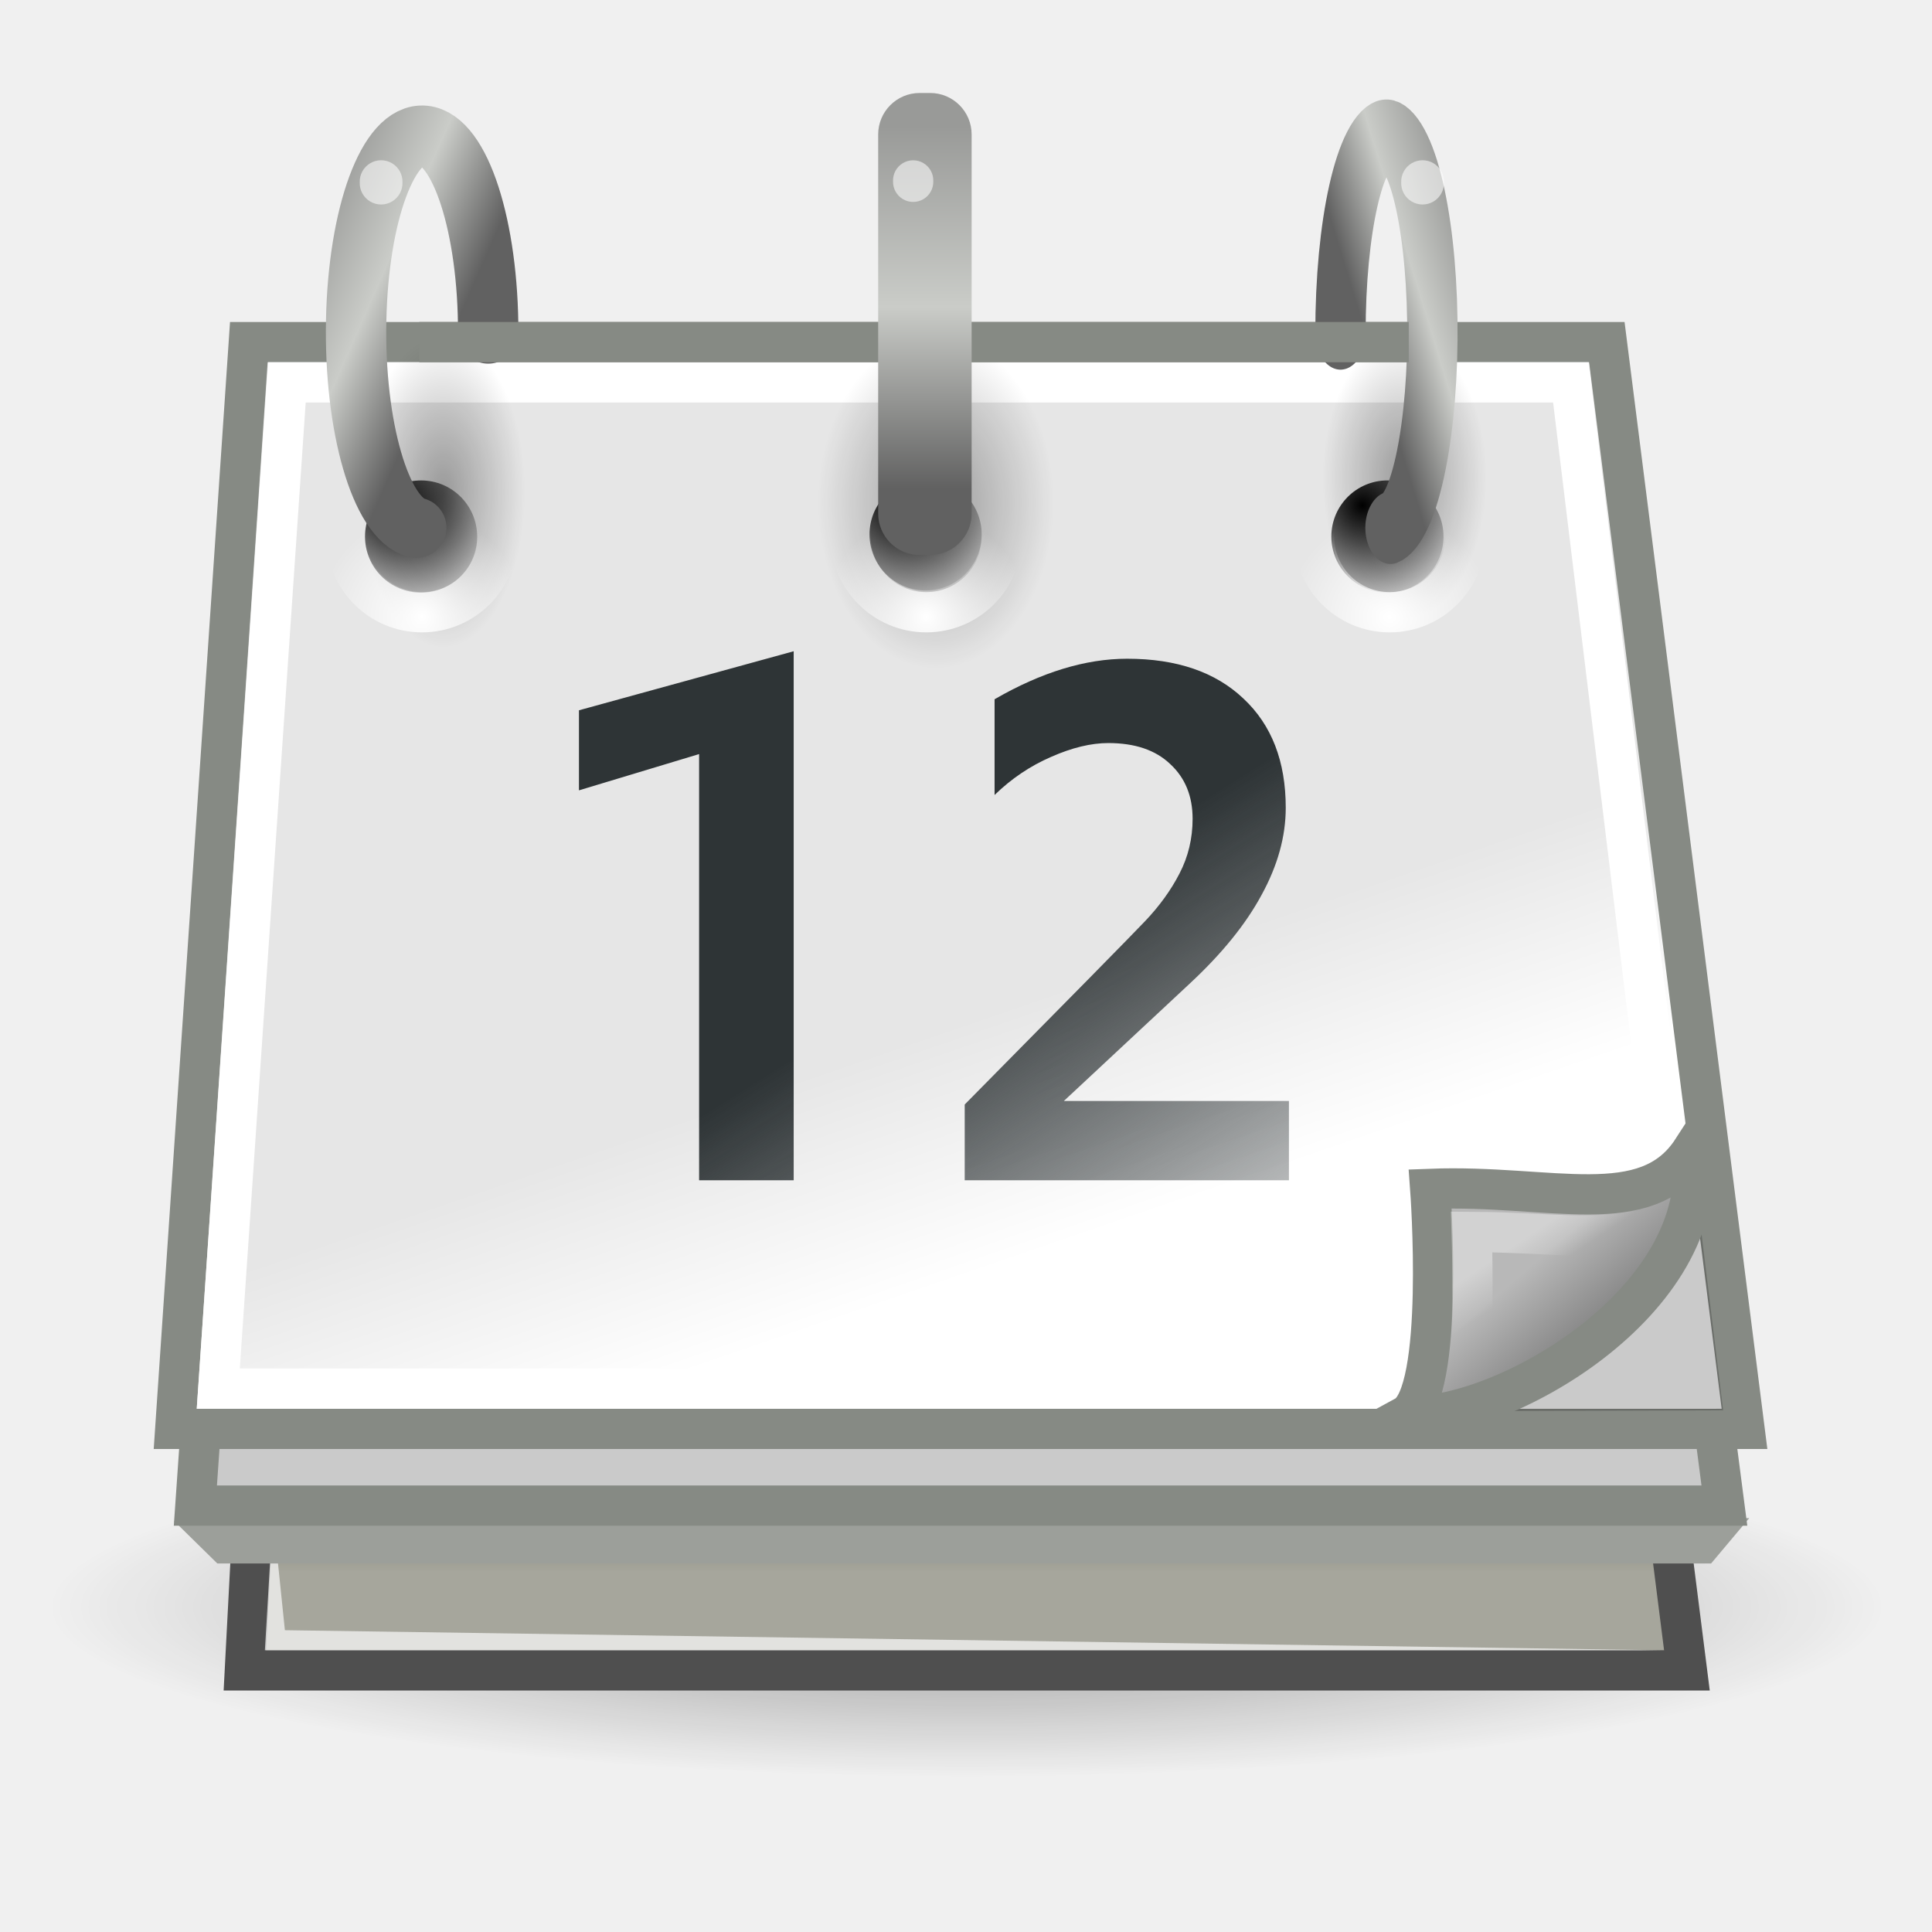
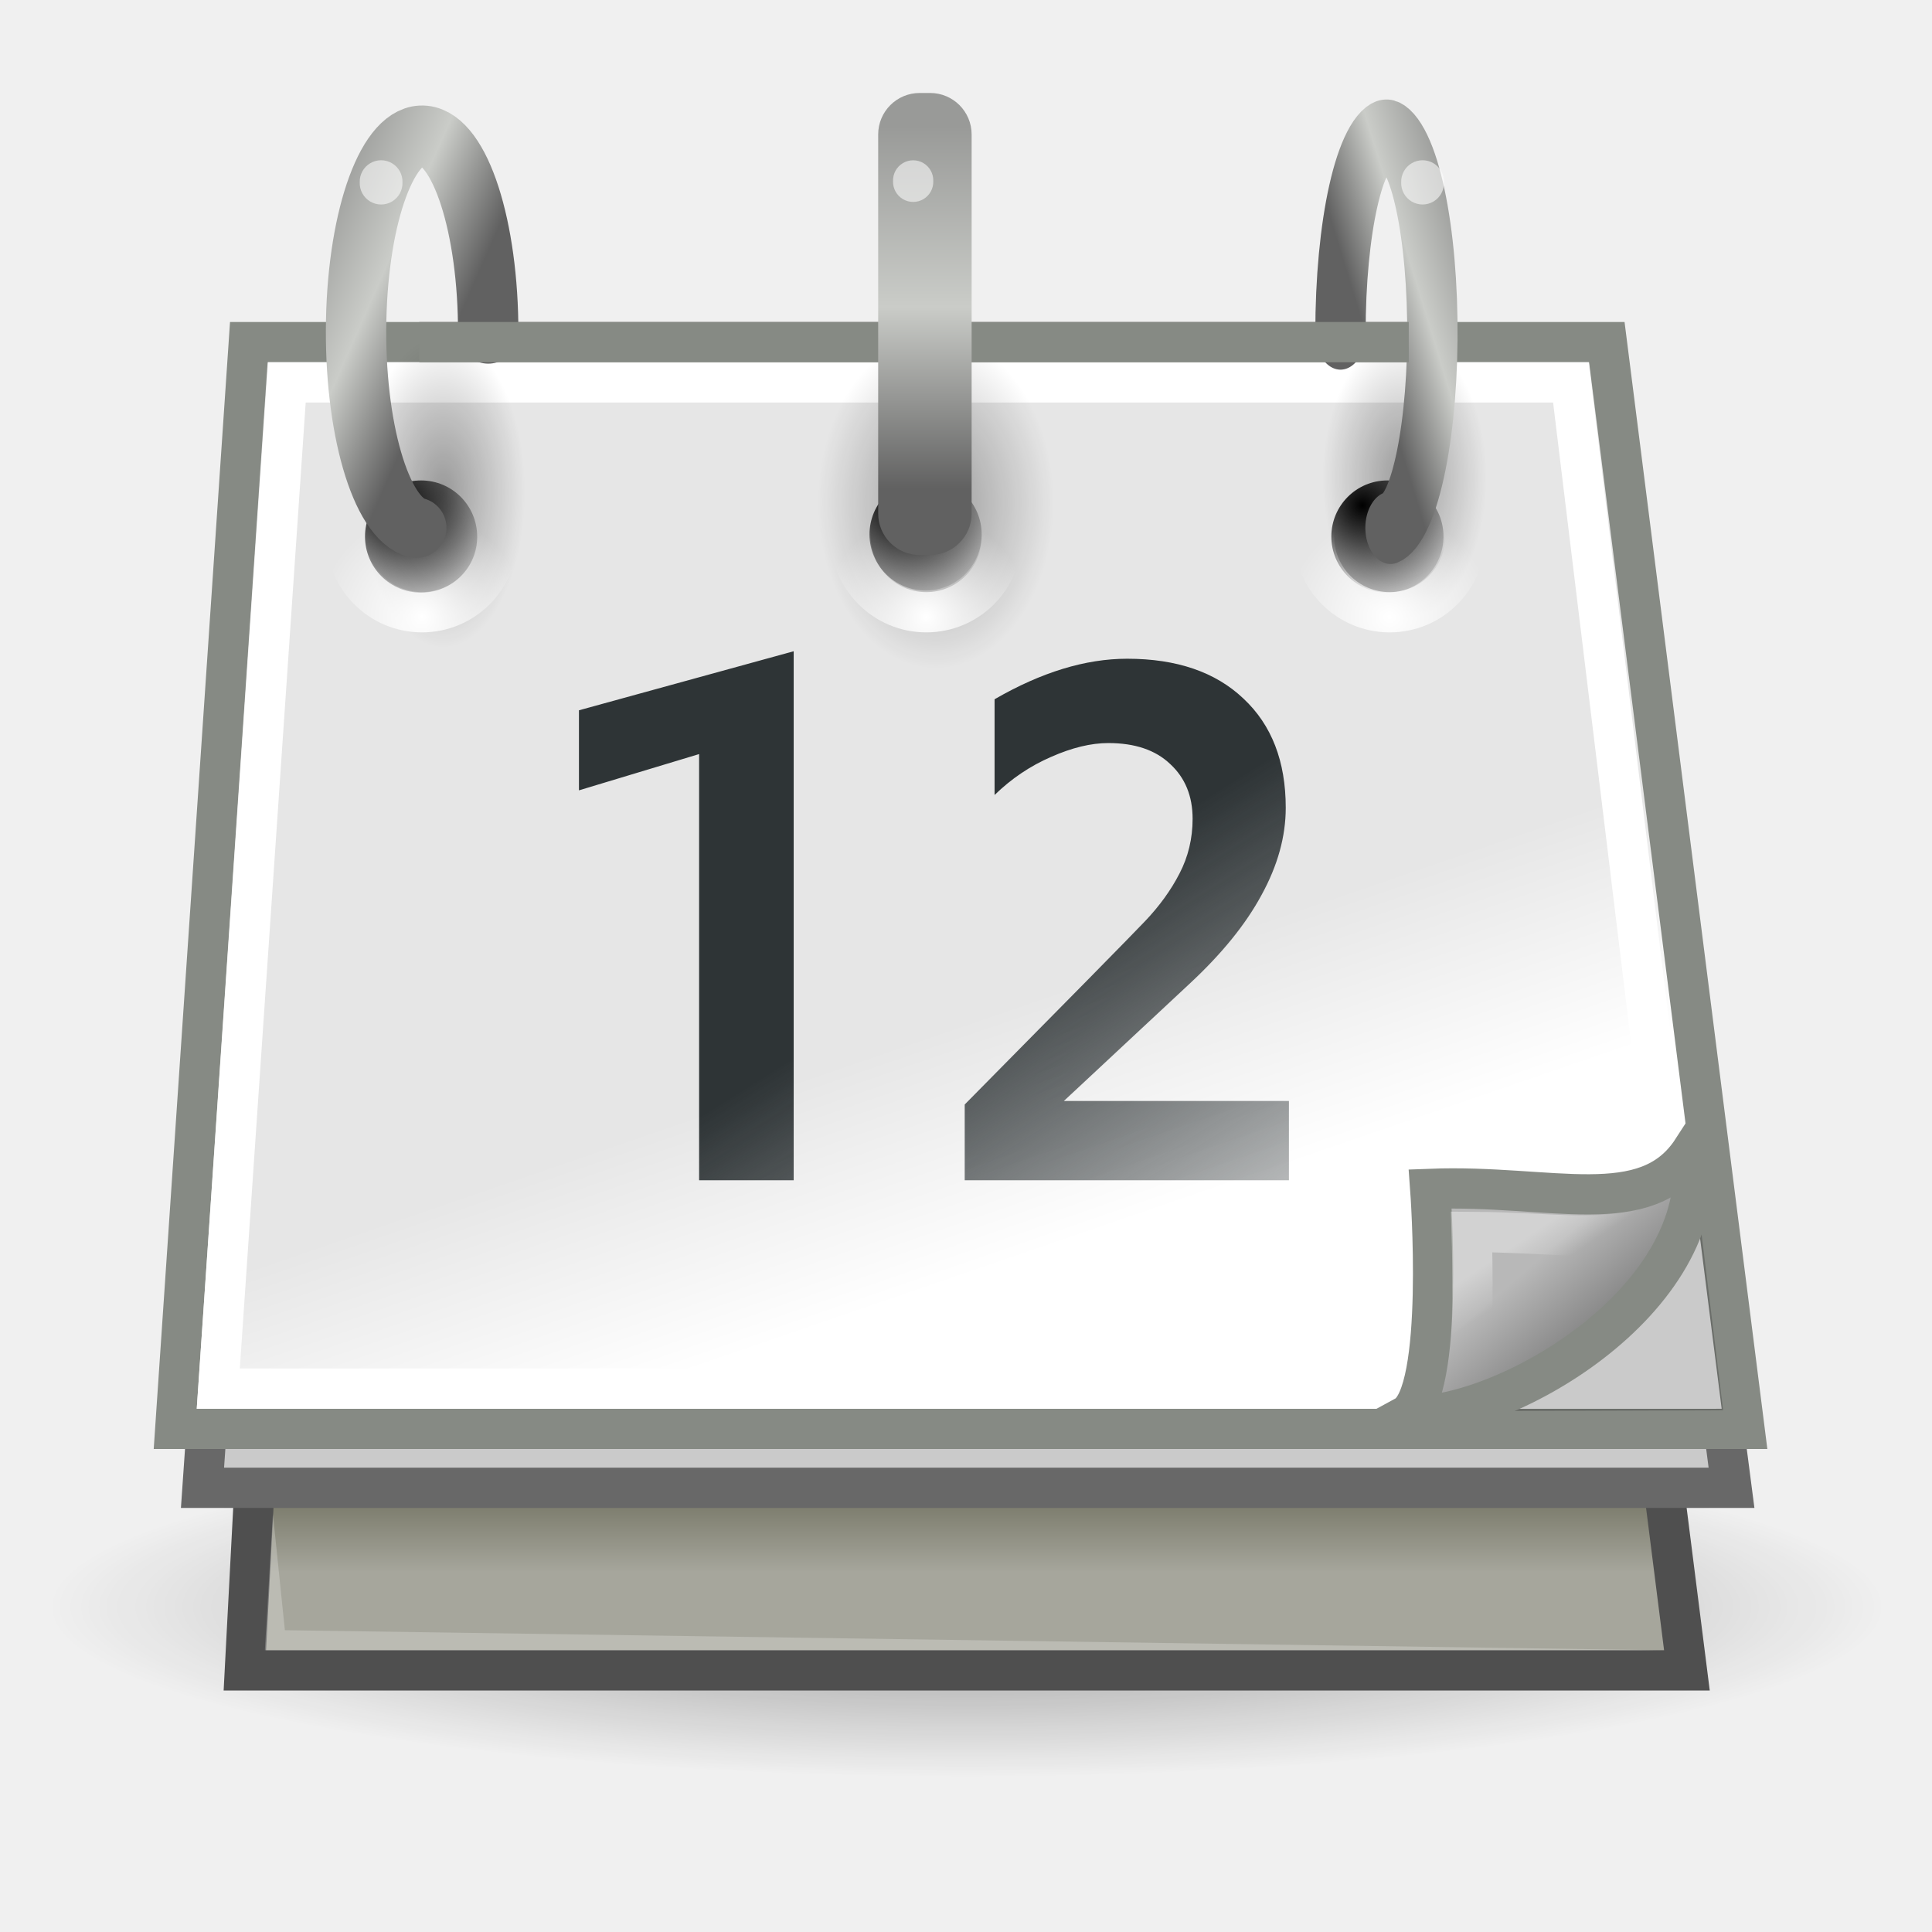
<svg xmlns="http://www.w3.org/2000/svg" xmlns:xlink="http://www.w3.org/1999/xlink" width="48px" height="48px" id="svg11300">
  <defs id="defs3">
    <linearGradient id="linearGradient6105">
      <stop style="stop-color:#ffffff;stop-opacity:1;" offset="0" id="stop6107" />
      <stop style="stop-color:#ffffff;stop-opacity:0;" offset="1" id="stop6109" />
    </linearGradient>
    <linearGradient id="linearGradient6087">
      <stop style="stop-color:#2e3436;stop-opacity:1;" offset="0" id="stop6089" />
      <stop style="stop-color:#2e3436;stop-opacity:0;" offset="1" id="stop6091" />
    </linearGradient>
    <linearGradient id="linearGradient2224">
      <stop style="stop-color:#7c7c7c;stop-opacity:1;" offset="0" id="stop2226" />
      <stop style="stop-color:#b8b8b8;stop-opacity:1;" offset="1" id="stop2228" />
    </linearGradient>
    <linearGradient xlink:href="#linearGradient2224" id="linearGradient6055" gradientUnits="userSpaceOnUse" gradientTransform="matrix(0.734574,0,0,0.73094,13.14657,3.97815)" x1="35.997" y1="40.458" x2="33.665" y2="37.771" />
    <linearGradient id="linearGradient2251">
      <stop style="stop-color:#ffffff;stop-opacity:1;" offset="0" id="stop2253" />
      <stop style="stop-color:#ffffff;stop-opacity:0;" offset="1" id="stop2255" />
    </linearGradient>
    <linearGradient xlink:href="#linearGradient2251" id="linearGradient6052" gradientUnits="userSpaceOnUse" gradientTransform="matrix(0.734574,0,0,0.73094,13.35394,3.76021)" x1="33.396" y1="36.921" x2="34.17" y2="38.07" />
    <linearGradient id="linearGradient4776">
      <stop style="stop-color:#000000;stop-opacity:1;" offset="0" id="stop4778" />
      <stop style="stop-color:#000000;stop-opacity:0;" offset="1" id="stop4780" />
    </linearGradient>
    <linearGradient id="linearGradient4754">
      <stop id="stop4756" offset="0" style="stop-color:#d3d7cf;stop-opacity:1" />
      <stop id="stop4758" offset="1" style="stop-color:#888a85;stop-opacity:0" />
    </linearGradient>
    <linearGradient id="linearGradient4748">
      <stop style="stop-color:#999a98;stop-opacity:1;" offset="0" id="stop4750" />
      <stop id="stop4760" offset="0.5" style="stop-color:#caccc8;stop-opacity:1;" />
      <stop style="stop-color:#616161;stop-opacity:1;" offset="1" id="stop4752" />
    </linearGradient>
    <linearGradient id="linearGradient4693">
      <stop style="stop-color:#000000;stop-opacity:1;" offset="0" id="stop4695" />
      <stop style="stop-color:#000000;stop-opacity:0;" offset="1" id="stop4697" />
    </linearGradient>
    <linearGradient id="linearGradient4573">
      <stop style="stop-color:#000000;stop-opacity:1;" offset="0" id="stop4575" />
      <stop style="stop-color:#000000;stop-opacity:0;" offset="1" id="stop4577" />
    </linearGradient>
    <linearGradient id="linearGradient4565">
      <stop id="stop4567" offset="0" style="stop-color:#7f7f70;stop-opacity:1;" />
      <stop id="stop4569" offset="1" style="stop-color:#a6a69c;stop-opacity:1;" />
    </linearGradient>
    <linearGradient id="linearGradient4537">
      <stop id="stop6075" offset="0" style="stop-color:#ffffff;stop-opacity:1;" />
      <stop id="stop6073" offset="1" style="stop-color:#e6e6e6;stop-opacity:1;" />
    </linearGradient>
    <linearGradient id="linearGradient11520">
      <stop id="stop11522" offset="0" style="stop-color:#ffffff;stop-opacity:1;" />
      <stop id="stop11524" offset="1" style="stop-color:#dcdcdc;stop-opacity:1;" />
    </linearGradient>
    <linearGradient id="linearGradient11508">
      <stop id="stop11510" offset="0" style="stop-color:#000000;stop-opacity:1;" />
      <stop id="stop11512" offset="1" style="stop-color:#000000;stop-opacity:0;" />
    </linearGradient>
    <linearGradient id="linearGradient11494">
      <stop id="stop11496" offset="0" style="stop-color:#ef2929;stop-opacity:1;" />
      <stop id="stop11498" offset="1" style="stop-color:#ef2929;stop-opacity:0;" />
    </linearGradient>
    <linearGradient id="linearGradient11415">
      <stop id="stop11417" offset="0" style="stop-color:#204a87;stop-opacity:0;" />
      <stop style="stop-color:#204a87;stop-opacity:1;" offset="0.5" id="stop11423" />
      <stop id="stop11419" offset="1" style="stop-color:#204a87;stop-opacity:0;" />
    </linearGradient>
    <linearGradient id="linearGradient11399">
      <stop id="stop11401" offset="0" style="stop-color:#000000;stop-opacity:1;" />
      <stop id="stop11403" offset="1" style="stop-color:#000000;stop-opacity:0;" />
    </linearGradient>
    <linearGradient gradientTransform="translate(-60.28571,-0.285714)" y2="34.462" x2="43.616" y1="3.774" x1="15.828" gradientUnits="userSpaceOnUse" id="linearGradient11425" xlink:href="#linearGradient11415" />
    <linearGradient gradientTransform="translate(-60.57143,0)" y2="39.034" x2="35.68" y1="9.346" x1="9.696" gradientUnits="userSpaceOnUse" id="linearGradient11427" xlink:href="#linearGradient11415" />
    <linearGradient y2="33.462" x2="26.759" y1="19.774" x1="13.267" gradientTransform="translate(-60.85714,0.428571)" gradientUnits="userSpaceOnUse" id="linearGradient11439" xlink:href="#linearGradient11415" />
    <radialGradient r="8.5" fy="39.143" fx="12.071" cy="39.143" cx="12.071" gradientTransform="matrix(1,0,0,0.487395,0,20.06483)" gradientUnits="userSpaceOnUse" id="radialGradient11441" xlink:href="#linearGradient11399" />
    <radialGradient gradientTransform="matrix(1.243453,2.106784e-16,-2.106784e-16,1.243453,-6.713754,-3.742847)" gradientUnits="userSpaceOnUse" r="3.834" fy="15.048" fx="27.577" cy="15.048" cx="27.577" id="radialGradient11500" xlink:href="#linearGradient11494" />
    <radialGradient r="3.834" fy="16.049" fx="27.577" cy="16.049" cx="27.577" gradientTransform="matrix(1.243453,2.106784e-16,-2.106784e-16,1.243453,-6.713754,-3.742847)" gradientUnits="userSpaceOnUse" id="radialGradient11504" xlink:href="#linearGradient11494" />
    <radialGradient gradientUnits="userSpaceOnUse" gradientTransform="matrix(1,0,0,0.338462,2.166583e-14,29.48178)" r="6.566" fy="44.565" fx="30.204" cy="44.565" cx="30.204" id="radialGradient11514" xlink:href="#linearGradient11508" />
    <radialGradient gradientTransform="matrix(1.995058,-1.651527e-32,0,1.995058,-24.32488,-35.70087)" gradientUnits="userSpaceOnUse" r="20.531" fy="35.878" fx="24.446" cy="35.878" cx="24.446" id="radialGradient11526" xlink:href="#linearGradient11520" />
    <radialGradient r="6.566" fy="44.565" fx="30.204" cy="44.565" cx="30.204" gradientTransform="matrix(1,0,0,0.338462,3.185827e-15,29.48178)" gradientUnits="userSpaceOnUse" id="radialGradient11532" xlink:href="#linearGradient11508" />
    <radialGradient xlink:href="#linearGradient11508" id="radialGradient1348" gradientUnits="userSpaceOnUse" gradientTransform="matrix(1,0,0,0.338462,-1.353344e-14,29.48178)" cx="30.204" cy="44.565" fx="30.204" fy="44.565" r="6.566" />
    <radialGradient xlink:href="#linearGradient11520" id="radialGradient1350" gradientUnits="userSpaceOnUse" gradientTransform="matrix(1.995058,-1.651527e-32,0,1.995058,-24.32488,-35.70087)" cx="24.446" cy="35.878" fx="24.446" fy="35.878" r="20.531" />
    <radialGradient xlink:href="#linearGradient11494" id="radialGradient1352" gradientUnits="userSpaceOnUse" gradientTransform="matrix(1.243453,2.106784e-16,-2.106784e-16,1.243453,-6.713754,-3.742847)" cx="27.577" cy="16.049" fx="27.577" fy="16.049" r="3.834" />
    <radialGradient xlink:href="#linearGradient11494" id="radialGradient1354" gradientUnits="userSpaceOnUse" gradientTransform="matrix(1.243453,2.106784e-16,-2.106784e-16,1.243453,-6.713754,-3.742847)" cx="27.577" cy="15.048" fx="27.577" fy="15.048" r="3.834" />
    <radialGradient xlink:href="#linearGradient11508" id="radialGradient1356" gradientUnits="userSpaceOnUse" gradientTransform="matrix(1,0,0,0.338462,2.220359e-14,29.48178)" cx="30.204" cy="44.565" fx="30.204" fy="44.565" r="6.566" />
    <radialGradient xlink:href="#linearGradient11520" id="radialGradient1366" gradientUnits="userSpaceOnUse" gradientTransform="matrix(2.049266,-1.696401e-32,0,2.049266,-25.65002,-37.31089)" cx="24.446" cy="35.878" fx="24.446" fy="35.878" r="20.531" />
    <linearGradient xlink:href="#linearGradient4537" id="linearGradient4543" x1="37.271" y1="27.273" x2="35.872" y2="22.674" gradientUnits="userSpaceOnUse" gradientTransform="matrix(1.125982,0,0,1.272791,-4.167995,-7.706526)" />
    <linearGradient xlink:href="#linearGradient4565" id="linearGradient4563" x1="23.335" y1="35.174" x2="23.335" y2="36.51" gradientUnits="userSpaceOnUse" gradientTransform="matrix(1.125982,0,0,1.17973,-4.167995,-4.008505)" />
    <radialGradient xlink:href="#linearGradient4573" id="radialGradient4579" cx="24.97" cy="42.211" fx="24.97" fy="42.211" r="20.815" gradientTransform="matrix(1,0,0,0.286624,-1.338775e-15,30.11199)" gradientUnits="userSpaceOnUse" />
    <radialGradient xlink:href="#linearGradient4693" id="radialGradient4699" cx="12.887" cy="16.771" fx="12.887" fy="16.771" r="1.591" gradientUnits="userSpaceOnUse" gradientTransform="matrix(1.944444,4.466041e-15,-4.466041e-15,1.944444,-12.77212,-16.7839)" />
    <radialGradient xlink:href="#linearGradient4693" id="radialGradient4705" gradientUnits="userSpaceOnUse" gradientTransform="matrix(1.944444,4.466041e-15,-4.466041e-15,1.944444,-12.77212,-16.7839)" cx="12.887" cy="16.771" fx="12.887" fy="16.771" r="1.591" />
    <radialGradient xlink:href="#linearGradient4693" id="radialGradient4712" gradientUnits="userSpaceOnUse" gradientTransform="matrix(1.944444,4.466041e-15,-4.466041e-15,1.944444,-12.77212,-16.7839)" cx="12.887" cy="16.771" fx="12.887" fy="16.771" r="1.591" />
    <linearGradient xlink:href="#linearGradient4748" id="linearGradient4744" x1="10.998" y1="11.929" x2="14.54" y2="13.486" gradientUnits="userSpaceOnUse" />
    <linearGradient xlink:href="#linearGradient4754" id="linearGradient4746" x1="24.804" y1="7.36" x2="24.804" y2="13.861" gradientUnits="userSpaceOnUse" />
    <linearGradient xlink:href="#linearGradient4748" id="linearGradient4764" gradientUnits="userSpaceOnUse" x1="10.998" y1="11.929" x2="14.54" y2="13.486" />
    <linearGradient xlink:href="#linearGradient4748" id="linearGradient4772" x1="24.031" y1="7.531" x2="24.031" y2="15.531" gradientUnits="userSpaceOnUse" gradientTransform="matrix(1.125982,0,0,1.126747,-4.079607,-5.365805)" />
    <radialGradient xlink:href="#linearGradient4776" id="radialGradient4782" cx="13.833" cy="17.904" fx="13.833" fy="17.904" r="1.812" gradientTransform="matrix(1,0,0,2.02439,-3.663953e-15,-18.34044)" gradientUnits="userSpaceOnUse" />
    <radialGradient xlink:href="#linearGradient4776" id="radialGradient4786" gradientUnits="userSpaceOnUse" gradientTransform="matrix(1,0,0,2.02439,1.66256e-14,-18.34044)" cx="13.833" cy="17.904" fx="13.833" fy="17.904" r="1.812" />
    <radialGradient xlink:href="#linearGradient4776" id="radialGradient4790" gradientUnits="userSpaceOnUse" gradientTransform="matrix(1,0,0,2.02439,1.463672e-16,-18.34044)" cx="13.833" cy="17.904" fx="13.833" fy="17.904" r="1.812" />
    <linearGradient xlink:href="#linearGradient6087" id="linearGradient6093" x1="23.204" y1="24.078" x2="30.742" y2="36.054" gradientUnits="userSpaceOnUse" />
    <radialGradient xlink:href="#linearGradient6105" id="radialGradient6111" cx="12.993" cy="18.4" fx="12.993" fy="18.4" r="2.162" gradientUnits="userSpaceOnUse" />
    <radialGradient xlink:href="#linearGradient6105" id="radialGradient6115" gradientUnits="userSpaceOnUse" cx="12.993" cy="18.4" fx="12.993" fy="18.4" r="2.162" />
    <radialGradient xlink:href="#linearGradient6105" id="radialGradient6119" gradientUnits="userSpaceOnUse" cx="12.993" cy="18.4" fx="12.993" fy="18.4" r="2.162" />
  </defs>
  <g id="layer1">
    <path style="opacity:0.385;color:#000000;fill:url(#radialGradient4579);fill-opacity:1;fill-rule:evenodd;stroke:none;stroke-width:1;stroke-linecap:butt;stroke-linejoin:miter;marker:none;marker-start:none;marker-mid:none;marker-end:none;stroke-miterlimit:4;stroke-dasharray:none;stroke-dashoffset:0;stroke-opacity:1;visibility:visible;display:block;overflow:visible" id="path4571" d="M 45.785 42.211 A 20.815 5.966 0 1 1  4.154,42.211 A 20.815 5.966 0 1 1  45.785 42.211 z" transform="matrix(1.09791,0,0,0.709433,-3.392995,9.97849)" />
    <path style="opacity:1;color:#000000;fill:url(#linearGradient4563);fill-opacity:1;fill-rule:evenodd;stroke:#4f4f4f;stroke-width:1;stroke-linecap:butt;stroke-linejoin:miter;marker:none;marker-start:none;marker-mid:none;marker-end:none;stroke-miterlimit:4;stroke-dasharray:none;stroke-dashoffset:0;stroke-opacity:1;visibility:visible;display:block;overflow:visible" d="M 7.576,12.994 L 6.083,41.5 L 41.911,41.5 L 38.329,13.203 L 7.576,12.994 z " id="path4535" />
-     <path style="opacity:0.676;color:#000000;fill:#ffffff;fill-opacity:1;fill-rule:evenodd;stroke:none;stroke-width:1.5;stroke-linecap:round;stroke-linejoin:miter;marker:none;marker-start:none;marker-mid:none;marker-end:none;stroke-miterlimit:4;stroke-dasharray:none;stroke-dashoffset:0;stroke-opacity:1;visibility:visible;display:block;overflow:visible" d="M 6.78,37.614 L 6.581,41 L 41.314,41 L 7.078,40.502 L 6.78,37.614 z " id="path6079" />
-     <path style="opacity:1;color:#000000;fill:#cacaca;fill-opacity:1;fill-rule:evenodd;stroke:#9c9f9a;stroke-width:1;stroke-linecap:butt;stroke-linejoin:miter;marker:none;marker-start:none;marker-mid:none;marker-end:none;stroke-miterlimit:4;stroke-dasharray:none;stroke-dashoffset:0;stroke-opacity:1;visibility:visible;display:block;overflow:visible" d="M 5.544,38.285 L 42.384,38.219 L 42.279,38.344 L 5.604,38.344 L 5.544,38.285 z " id="path8620" />
-     <path id="path8616" d="M 6.636,11.719 L 39.509,11.719 L 42.842,37.406 L 4.854,37.406 L 6.636,11.719 z " style="opacity:1;color:#000000;fill:#cacaca;fill-opacity:1;fill-rule:evenodd;stroke:#868a84;stroke-width:1;stroke-linecap:butt;stroke-linejoin:miter;marker:none;marker-start:none;marker-mid:none;marker-end:none;stroke-miterlimit:4;stroke-dasharray:none;stroke-dashoffset:0;stroke-opacity:1;visibility:visible;display:block;overflow:visible" />
+     <path style="opacity:0.231;color:#000000;fill:#ffffff;fill-opacity:1;fill-rule:evenodd;stroke:none;stroke-width:1.5;stroke-linecap:round;stroke-linejoin:miter;marker:none;marker-start:none;marker-mid:none;marker-end:none;stroke-miterlimit:4;stroke-dasharray:none;stroke-dashoffset:0;stroke-opacity:1;visibility:visible;display:block;overflow:visible" d="M 6.78,37.614 L 6.581,41 L 41.314,41 L 7.078,40.502 L 6.78,37.614 z " id="path6079" />
+     <path id="path8616" d="M 6.812,11.277 L 39.686,11.277 L 43.019,36.964 L 5.031,36.964 L 6.812,11.277 z " style="opacity:1;color:#000000;fill:#cacaca;fill-opacity:1;fill-rule:evenodd;stroke:#686868;stroke-width:1;stroke-linecap:butt;stroke-linejoin:miter;marker:none;marker-start:none;marker-mid:none;marker-end:none;stroke-miterlimit:4;stroke-dasharray:none;stroke-dashoffset:0;stroke-opacity:1;visibility:visible;display:block;overflow:visible" />
    <path style="opacity:1;color:#000000;fill:url(#linearGradient4543);fill-opacity:1;fill-rule:evenodd;stroke:#868a84;stroke-width:1;stroke-linecap:butt;stroke-linejoin:miter;marker:none;marker-start:none;marker-mid:none;marker-end:none;stroke-miterlimit:4;stroke-dasharray:none;stroke-dashoffset:0;stroke-opacity:1;visibility:visible;display:block;overflow:visible" d="M 6.182,8.5 L 39.921,8.5 L 43.342,35.5 L 4.354,35.5 L 6.182,8.5 z " id="path3660" />
    <path id="path4545" d="M 7.128,9.5 L 39.029,9.5 L 42.074,34.5 L 5.423,34.5 L 7.128,9.5 z " style="opacity:1;color:#000000;fill:none;fill-opacity:1;fill-rule:evenodd;stroke:#ffffff;stroke-width:1;stroke-linecap:butt;stroke-linejoin:miter;marker:none;marker-start:none;marker-mid:none;marker-end:none;stroke-miterlimit:4;stroke-dasharray:none;stroke-dashoffset:0;stroke-opacity:1;visibility:visible;display:block;overflow:visible" />
    <path style="opacity:0.209;color:#000000;fill:#000000;fill-opacity:1;fill-rule:evenodd;stroke:none;stroke-width:1.5;stroke-linecap:round;stroke-linejoin:miter;marker:none;marker-start:none;marker-mid:none;marker-end:none;stroke-miterlimit:4;stroke-dasharray:none;stroke-dashoffset:0;stroke-opacity:1;visibility:visible;display:block;overflow:visible" d="M 42.811,35.039 L 42.09,29.152 L 35.827,35.062 L 42.811,35.039 z " id="path6077" />
    <path style="opacity:0.335;color:#000000;fill:url(#radialGradient4790);fill-opacity:1;fill-rule:evenodd;stroke:none;stroke-width:1.5;stroke-linecap:round;stroke-linejoin:miter;marker:none;marker-start:none;marker-mid:none;marker-end:none;stroke-miterlimit:4;stroke-dasharray:none;stroke-dashoffset:0;stroke-opacity:1;visibility:visible;display:block;overflow:visible" id="path4788" d="M 15.645 17.904 A 1.812 3.668 0 1 1  12.021,17.904 A 1.812 3.668 0 1 1  15.645 17.904 z" transform="matrix(1.620316,0,0,1.126747,0.837299,-7.689396)" />
    <path transform="matrix(1.125982,0,0,0.958072,19.31959,-5.288202)" d="M 15.645 17.904 A 1.812 3.668 0 1 1  12.021,17.904 A 1.812 3.668 0 1 1  15.645 17.904 z" id="path4784" style="opacity:0.335;color:#000000;fill:url(#radialGradient4786);fill-opacity:1;fill-rule:evenodd;stroke:none;stroke-width:1.5;stroke-linecap:round;stroke-linejoin:miter;marker:none;marker-start:none;marker-mid:none;marker-end:none;stroke-miterlimit:4;stroke-dasharray:none;stroke-dashoffset:0;stroke-opacity:1;visibility:visible;display:block;overflow:visible" />
    <path style="opacity:0.335;color:#000000;fill:url(#radialGradient4782);fill-opacity:1;fill-rule:evenodd;stroke:none;stroke-width:1.5;stroke-linecap:round;stroke-linejoin:miter;marker:none;marker-start:none;marker-mid:none;marker-end:none;stroke-miterlimit:4;stroke-dasharray:none;stroke-dashoffset:0;stroke-opacity:1;visibility:visible;display:block;overflow:visible" id="path4774" d="M 15.645 17.904 A 1.812 3.668 0 1 1  12.021,17.904 A 1.812 3.668 0 1 1  15.645 17.904 z" transform="matrix(1.125982,0,0,1.054458,-4.566089,-6.660313)" />
    <path style="font-size:14px;font-style:normal;font-variant:normal;font-weight:bold;font-stretch:normal;text-align:start;line-height:100%;writing-mode:lr-tb;text-anchor:start;fill:url(#linearGradient6093);fill-opacity:1.0;stroke:none;stroke-width:1px;stroke-linecap:butt;stroke-linejoin:miter;stroke-opacity:1;font-family:Segoe" d="M 19.719,29.324 L 17.369,29.324 L 17.369,18.735 L 14.384,19.636 L 14.384,17.647 L 19.719,16.18 L 19.719,29.324 M 32.023,29.324 L 23.968,29.324 L 23.968,27.441 C 26.6,24.778 28.093,23.26 28.446,22.889 C 28.805,22.512 29.091,22.117 29.303,21.705 C 29.521,21.286 29.63,20.832 29.63,20.343 C 29.63,19.778 29.444,19.324 29.073,18.982 C 28.708,18.634 28.196,18.461 27.536,18.461 C 27.106,18.461 26.632,18.576 26.114,18.805 C 25.596,19.029 25.128,19.345 24.71,19.751 L 24.71,17.373 C 25.87,16.702 26.968,16.366 28.004,16.366 C 29.235,16.366 30.198,16.696 30.893,17.356 C 31.593,18.01 31.944,18.914 31.944,20.069 C 31.944,20.782 31.744,21.504 31.343,22.235 C 30.949,22.966 30.351,23.702 29.55,24.445 L 26.432,27.353 L 32.023,27.353 L 32.023,29.324" id="text4581" />
    <path transform="matrix(1.1813,0,0,1.182048,-4.864643,-6.422489)" d="M 14.584 16.711 A 1.591 1.591 0 1 1  11.402,16.711 A 1.591 1.591 0 1 1  14.584 16.711 z" id="path6095" style="opacity:1;color:#000000;fill:none;fill-opacity:1;fill-rule:evenodd;stroke:url(#radialGradient6111);stroke-width:0.846;stroke-linecap:butt;stroke-linejoin:miter;marker:none;marker-start:none;marker-mid:none;marker-end:none;stroke-miterlimit:4;stroke-dasharray:none;stroke-dashoffset:0;stroke-opacity:1;visibility:visible;display:block;overflow:visible" />
    <path style="opacity:1;color:#000000;fill:url(#radialGradient4699);fill-opacity:1;fill-rule:evenodd;stroke:none;stroke-width:1;stroke-linecap:butt;stroke-linejoin:miter;marker:none;marker-start:none;marker-mid:none;marker-end:none;stroke-miterlimit:4;stroke-dasharray:none;stroke-dashoffset:0;stroke-opacity:1;visibility:visible;display:block;overflow:visible" id="path4691" d="M 14.584 16.711 A 1.591 1.591 0 1 1  11.402,16.711 A 1.591 1.591 0 1 1  14.584 16.711 z" transform="matrix(0.875764,0,0,0.876359,-0.916889,-1.31427)" />
    <path transform="matrix(0.875764,0,0,0.876359,23.09141,-1.31427)" d="M 14.584 16.711 A 1.591 1.591 0 1 1  11.402,16.711 A 1.591 1.591 0 1 1  14.584 16.711 z" id="path4703" style="opacity:1;color:#000000;fill:url(#radialGradient4705);fill-opacity:1;fill-rule:evenodd;stroke:none;stroke-width:1;stroke-linecap:butt;stroke-linejoin:miter;marker:none;marker-start:none;marker-mid:none;marker-end:none;stroke-miterlimit:4;stroke-dasharray:none;stroke-dashoffset:0;stroke-opacity:1;visibility:visible;display:block;overflow:visible" />
    <path transform="matrix(-0.783152,0,0,1.126747,45.83291,-5.199614)" d="M 14.411,16.252 A 1.458,4.331 0 1 1 15.998,11.967" id="path4701" style="opacity:1;color:#000000;fill:none;fill-opacity:1;fill-rule:evenodd;stroke:url(#linearGradient4744);stroke-width:1.597;stroke-linecap:round;stroke-linejoin:miter;marker:none;marker-start:none;marker-mid:none;marker-end:none;stroke-miterlimit:4;stroke-dasharray:none;stroke-dashoffset:0;stroke-opacity:1;visibility:visible;display:block;overflow:visible" />
    <path style="opacity:1;color:#000000;fill:none;fill-opacity:1;fill-rule:evenodd;stroke:url(#linearGradient4764);stroke-width:1.332;stroke-linecap:round;stroke-linejoin:miter;marker:none;marker-start:none;marker-mid:none;marker-end:none;stroke-miterlimit:4;stroke-dasharray:none;stroke-dashoffset:0;stroke-opacity:1;visibility:visible;display:block;overflow:visible" id="path4762" d="M 14.411,16.252 A 1.458,4.331 0 1 1 15.998,11.967" transform="matrix(1.125982,0,0,1.126747,-5.884205,-5.199614)" />
    <rect style="opacity:1;color:#000000;fill:#868a84;fill-opacity:1;fill-rule:evenodd;stroke:none;stroke-width:1.5;stroke-linecap:round;stroke-linejoin:miter;marker:none;marker-start:none;marker-mid:none;marker-end:none;stroke-miterlimit:4;stroke-dasharray:none;stroke-dashoffset:0;stroke-opacity:1;visibility:visible;display:block;overflow:visible" id="rect4707" width="24.582" height="1" x="10.418" y="8" />
    <path style="opacity:1;color:#000000;fill:url(#radialGradient4712);fill-opacity:1;fill-rule:evenodd;stroke:none;stroke-width:1;stroke-linecap:butt;stroke-linejoin:miter;marker:none;marker-start:none;marker-mid:none;marker-end:none;stroke-miterlimit:4;stroke-dasharray:none;stroke-dashoffset:0;stroke-opacity:1;visibility:visible;display:block;overflow:visible" id="path4710" d="M 14.584 16.711 A 1.591 1.591 0 1 1  11.402,16.711 A 1.591 1.591 0 1 1  14.584 16.711 z" transform="matrix(0.875764,0,0,0.876359,11.61742,-1.366726)" />
    <rect style="opacity:1;color:#000000;fill:url(#linearGradient4772);fill-opacity:1;fill-rule:evenodd;stroke:none;stroke-width:1.5;stroke-linecap:round;stroke-linejoin:miter;marker:none;marker-start:none;marker-mid:none;marker-end:none;stroke-miterlimit:4;stroke-dasharray:none;stroke-dashoffset:0;stroke-opacity:1;visibility:visible;display:block;overflow:visible" id="rect4714" width="2.322" height="11.479" x="21.818" y="2.31" rx="1.031" ry="1.031" />
    <path style="color:#000000;fill:url(#linearGradient6055);fill-opacity:1;fill-rule:evenodd;stroke:#868a84;stroke-width:1;stroke-linecap:butt;stroke-linejoin:miter;marker:none;marker-start:none;marker-mid:none;marker-end:none;stroke-miterlimit:4;stroke-dasharray:none;stroke-dashoffset:0;stroke-opacity:1;visibility:visible;display:inline;overflow:visible" d="M 34.918,35.178 C 37.249,35.331 42.536,32.353 42.047,28.569 C 40.899,30.34 38.552,29.421 35.534,29.537 C 35.534,29.537 35.912,34.636 34.918,35.178 z " id="path2210" />
    <path id="path2247" d="M 36.5,33.5 C 37.506,33 39.753,31.931 40.707,30.556 C 39.491,30.832 38.586,30.621 36.563,30.607 C 36.563,30.607 36.638,32.934 36.5,33.5 z " style="opacity:0.369;color:#000000;fill:none;fill-opacity:1;fill-rule:evenodd;stroke:url(#linearGradient6052);stroke-width:1;stroke-linecap:butt;stroke-linejoin:miter;marker:none;marker-start:none;marker-mid:none;marker-end:none;stroke-miterlimit:4;stroke-dasharray:none;stroke-dashoffset:0;stroke-opacity:1;visibility:visible;display:inline;overflow:visible" />
    <path style="opacity:0.555;color:#000000;fill:#ffffff;fill-opacity:1;fill-rule:evenodd;stroke:none;stroke-width:1.5;stroke-linecap:round;stroke-linejoin:miter;marker:none;marker-start:none;marker-mid:none;marker-end:none;stroke-miterlimit:4;stroke-dasharray:none;stroke-dashoffset:0;stroke-opacity:1;visibility:visible;display:block;overflow:visible" id="path6081" d="M 23.812 5.031 A 0.844 0.844 0 1 1  22.125,5.031 A 0.844 0.844 0 1 1  23.812 5.031 z" transform="matrix(0.592592,0,0,0.592592,9.076399,1.51852)" />
    <path d="M 23.812 5.031 A 0.844 0.844 0 1 1  22.125,5.031 A 0.844 0.844 0 1 1  23.812 5.031 z" id="path6083" style="opacity:0.555;color:#000000;fill:#ffffff;fill-opacity:1;fill-rule:evenodd;stroke:none;stroke-width:1.5;stroke-linecap:round;stroke-linejoin:miter;marker:none;marker-start:none;marker-mid:none;marker-end:none;stroke-miterlimit:4;stroke-dasharray:none;stroke-dashoffset:0;stroke-opacity:1;visibility:visible;display:block;overflow:visible" transform="matrix(0.62963,0,0,0.62963,-4.993064,1.363424)" />
    <path transform="matrix(0.62963,0,0,0.62963,20.88194,1.363424)" style="opacity:0.555;color:#000000;fill:#ffffff;fill-opacity:1;fill-rule:evenodd;stroke:none;stroke-width:1.5;stroke-linecap:round;stroke-linejoin:miter;marker:none;marker-start:none;marker-mid:none;marker-end:none;stroke-miterlimit:4;stroke-dasharray:none;stroke-dashoffset:0;stroke-opacity:1;visibility:visible;display:block;overflow:visible" id="path6085" d="M 23.812 5.031 A 0.844 0.844 0 1 1  22.125,5.031 A 0.844 0.844 0 1 1  23.812 5.031 z" />
    <path style="opacity:1;color:#000000;fill:none;fill-opacity:1;fill-rule:evenodd;stroke:url(#radialGradient6115);stroke-width:0.846;stroke-linecap:butt;stroke-linejoin:miter;marker:none;marker-start:none;marker-mid:none;marker-end:none;stroke-miterlimit:4;stroke-dasharray:none;stroke-dashoffset:0;stroke-opacity:1;visibility:visible;display:block;overflow:visible" id="path6113" d="M 14.584 16.711 A 1.591 1.591 0 1 1  11.402,16.711 A 1.591 1.591 0 1 1  14.584 16.711 z" transform="matrix(1.1813,0,0,1.182048,7.664405,-6.422489)" />
    <path transform="matrix(1.1813,0,0,1.182048,19.17699,-6.422489)" d="M 14.584 16.711 A 1.591 1.591 0 1 1  11.402,16.711 A 1.591 1.591 0 1 1  14.584 16.711 z" id="path6117" style="opacity:1;color:#000000;fill:none;fill-opacity:1;fill-rule:evenodd;stroke:url(#radialGradient6119);stroke-width:0.846;stroke-linecap:butt;stroke-linejoin:miter;marker:none;marker-start:none;marker-mid:none;marker-end:none;stroke-miterlimit:4;stroke-dasharray:none;stroke-dashoffset:0;stroke-opacity:1;visibility:visible;display:block;overflow:visible" />
  </g>
</svg>
